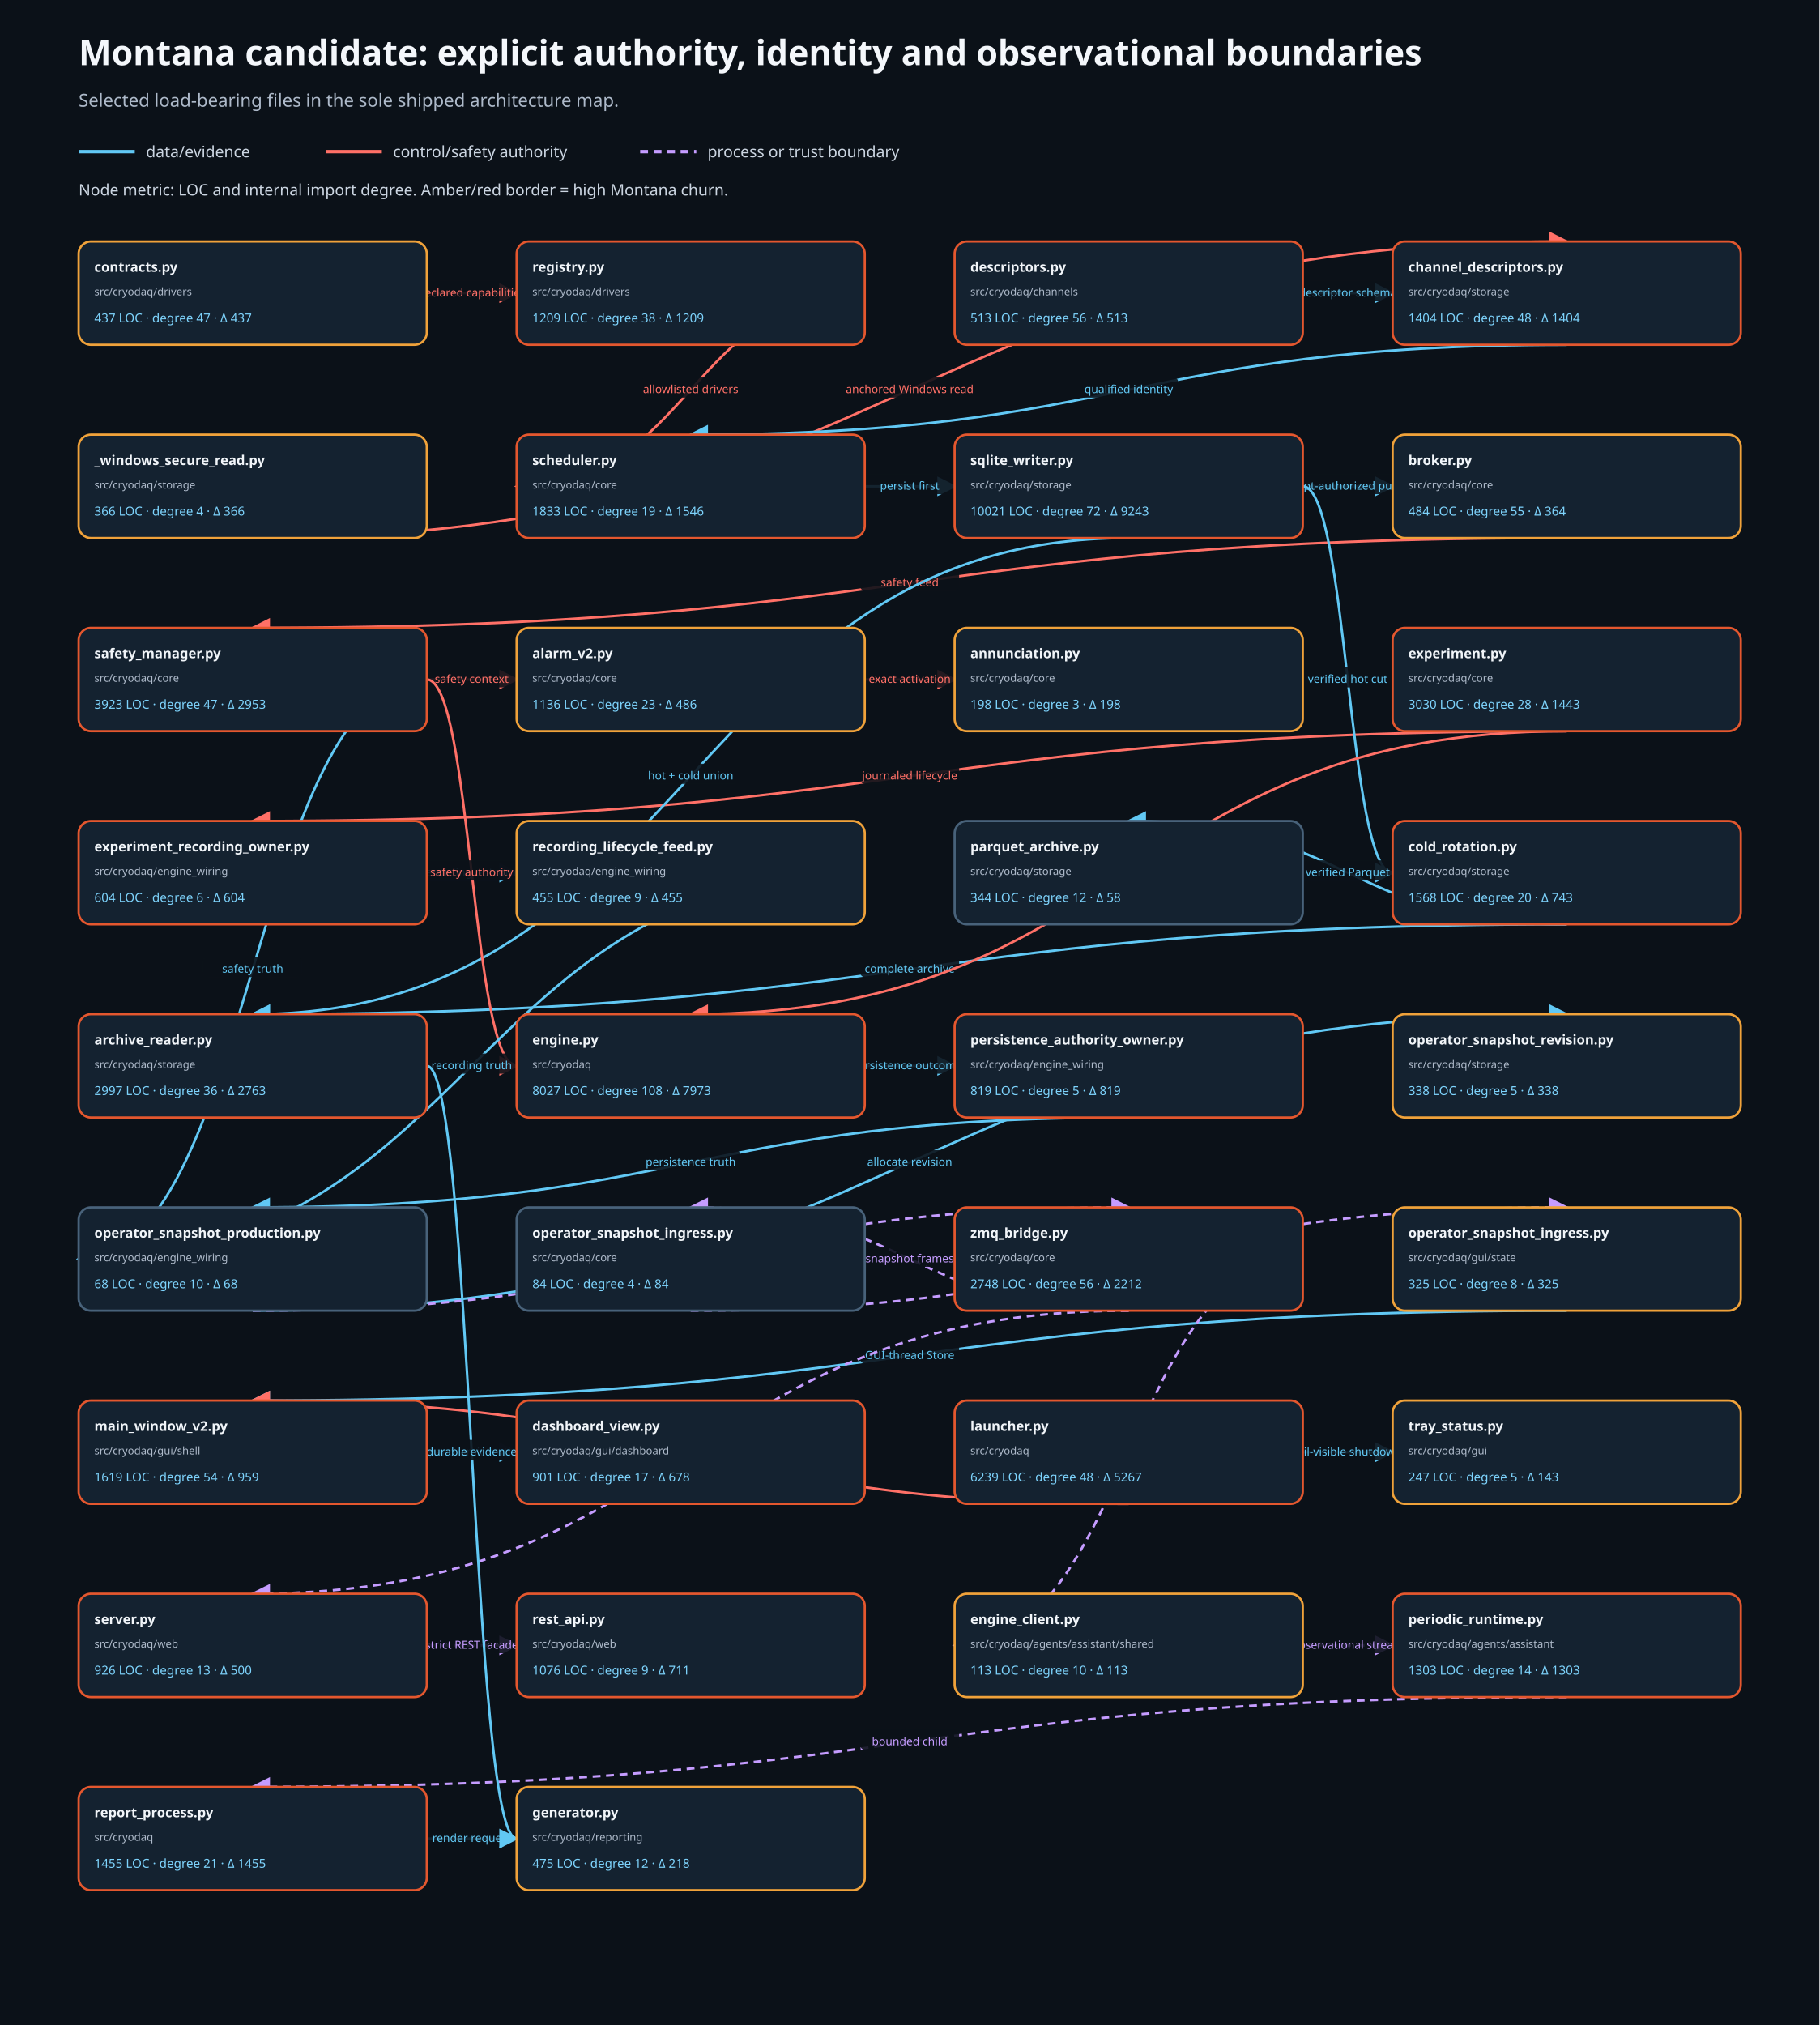
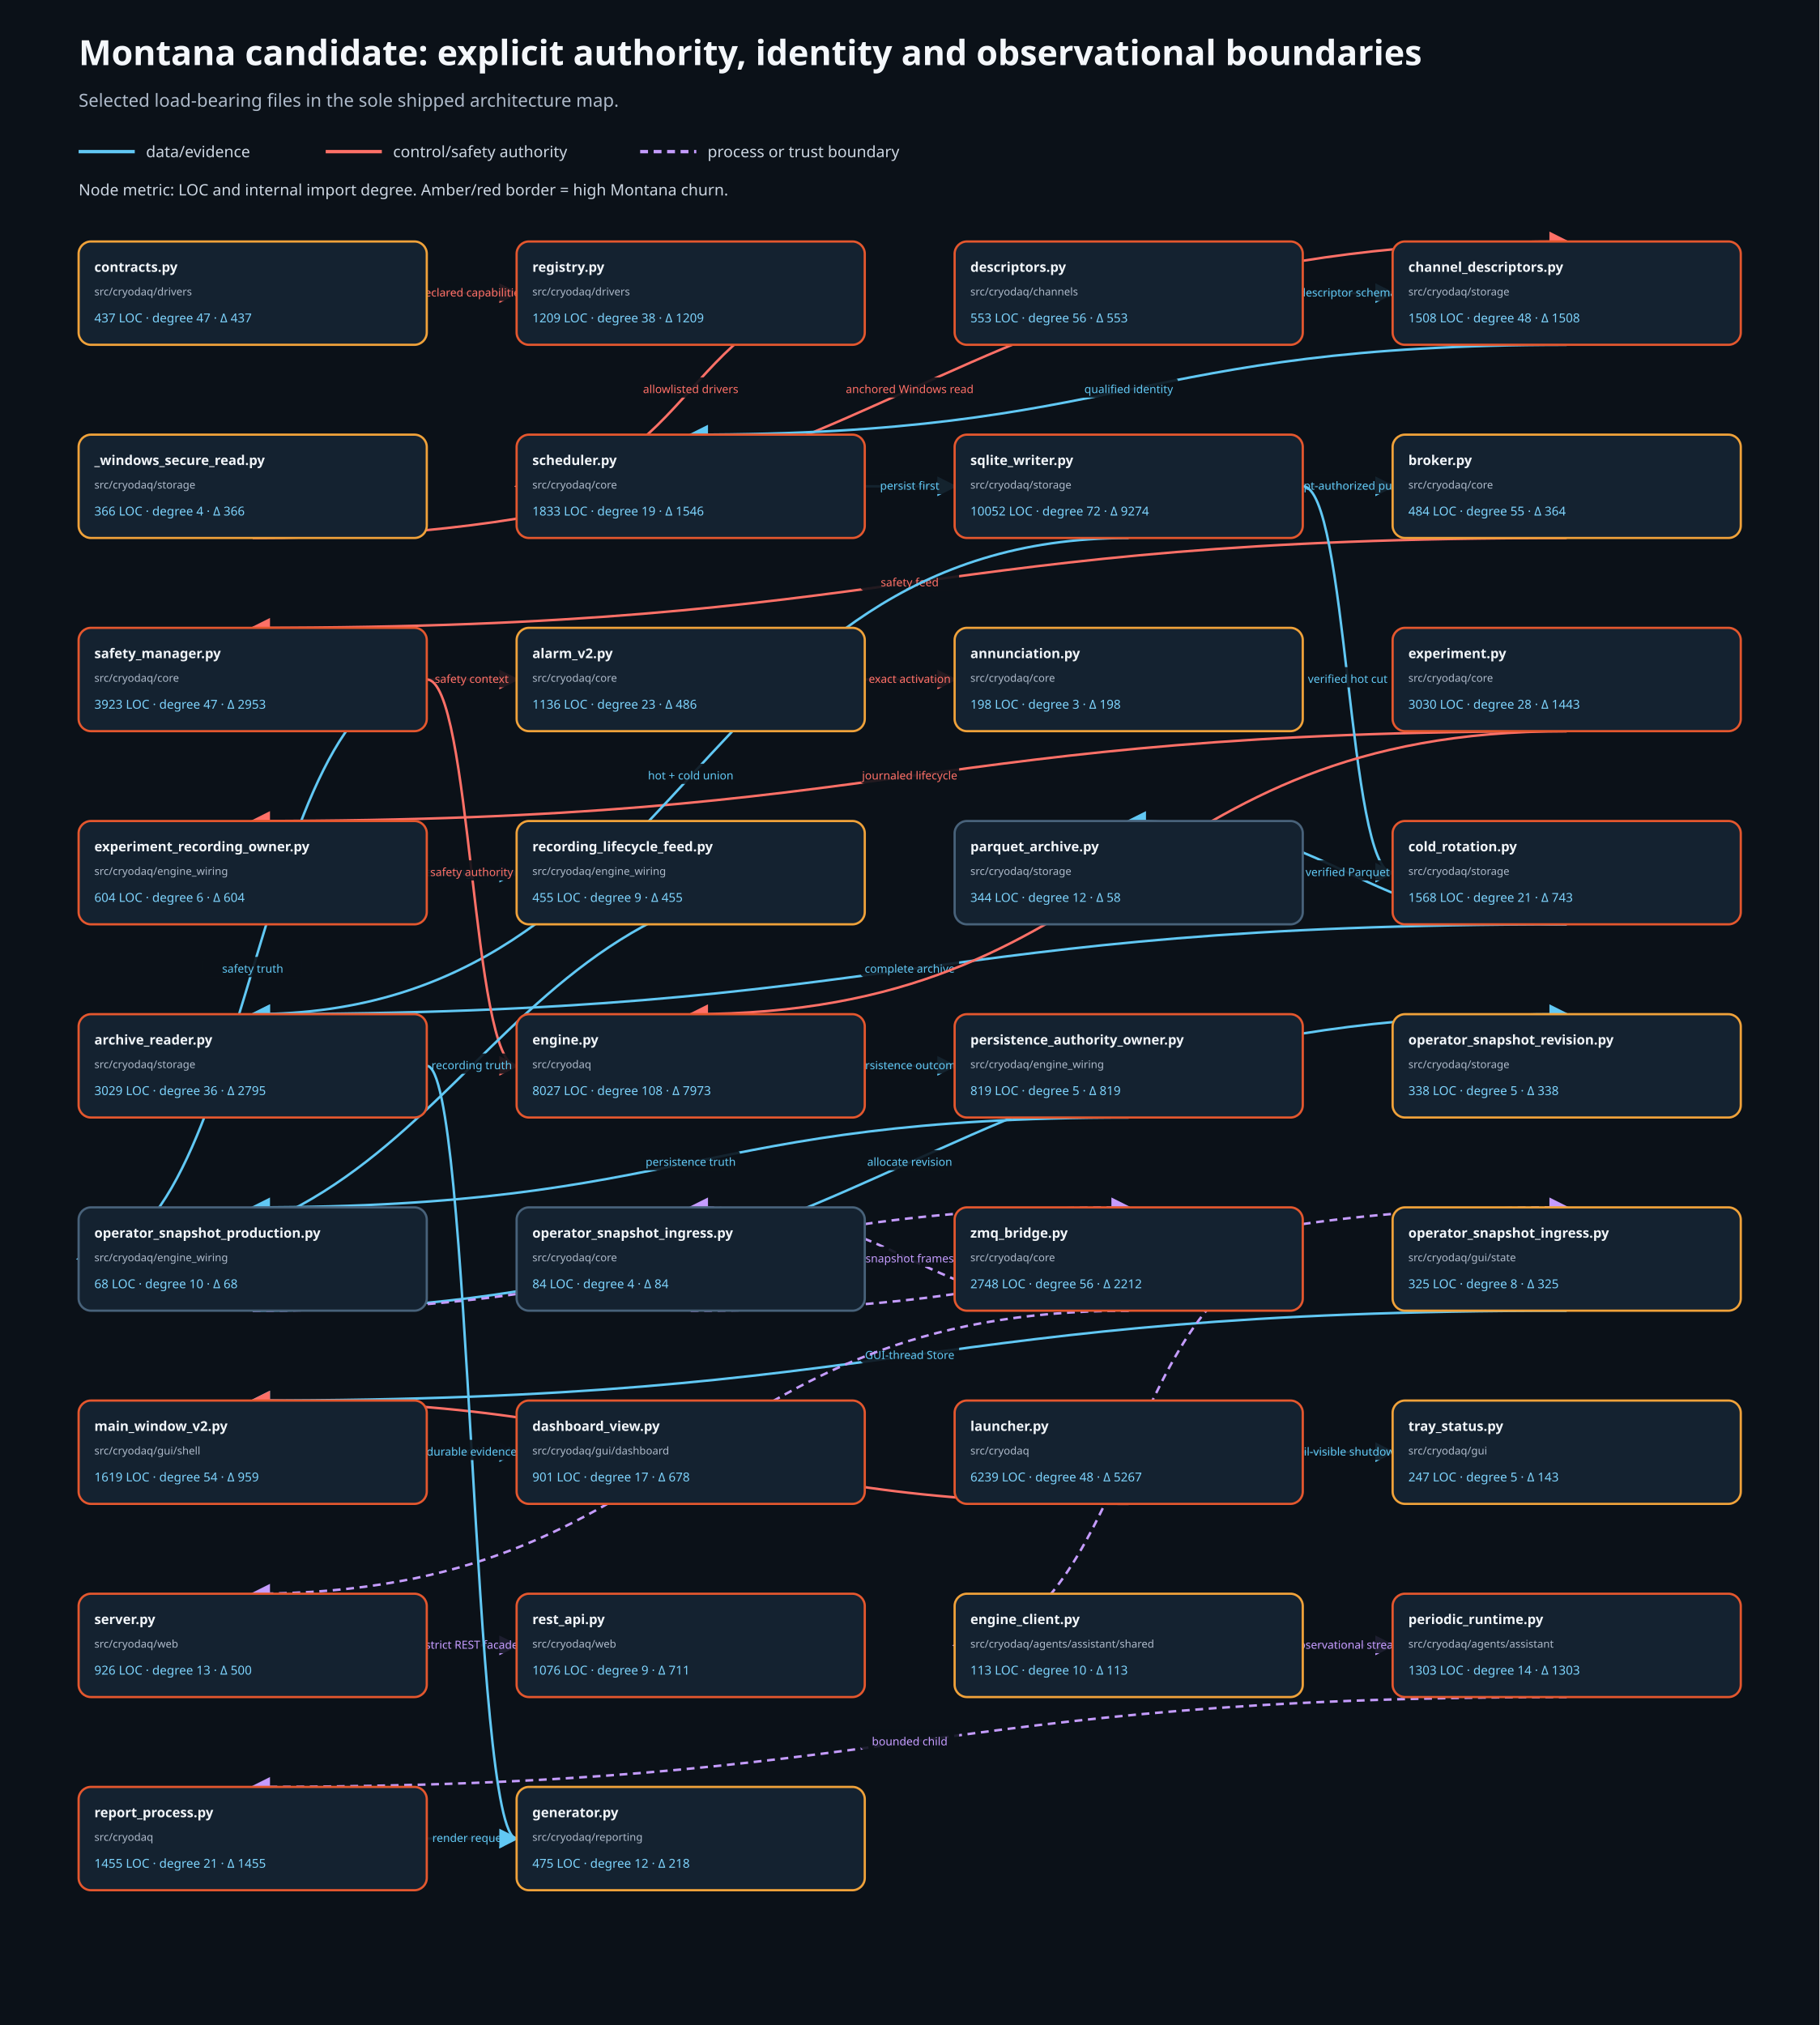
<svg xmlns="http://www.w3.org/2000/svg" role="img" aria-labelledby="title desc" viewBox="0 0 1620 1803" width="1620" height="1803">
  <defs>
    <marker id="dataArrow" markerWidth="8" markerHeight="8" refX="7" refY="4" orient="auto">
      <path d="M0,0 L8,4 L0,8 Z" fill="#61c8f4" />
    </marker>
    <marker id="controlArrow" markerWidth="8" markerHeight="8" refX="7" refY="4" orient="auto">
      <path d="M0,0 L8,4 L0,8 Z" fill="#ff7067" />
    </marker>
    <marker id="boundaryArrow" markerWidth="8" markerHeight="8" refX="7" refY="4" orient="auto">
      <path d="M0,0 L8,4 L0,8 Z" fill="#c59cff" />
    </marker>
  </defs>
  <rect width="100%" height="100%" fill="#0b1118" />
  <text x="70" y="58" fill="#f4f7fb" font-family="Segoe UI, sans-serif" font-size="31" font-weight="700">Montana candidate: explicit authority, identity and observational boundaries</text>
  <text x="70" y="95" fill="#aebaca" font-family="Segoe UI, sans-serif" font-size="16">Selected load-bearing files in the sole shipped architecture map.</text>
  <g aria-label="Legend" font-family="Segoe UI, sans-serif" font-size="14">
    <line x1="70" y1="135" x2="120" y2="135" stroke="#61c8f4" stroke-width="3" />
    <text x="130" y="140" fill="#cbd5e1">data/evidence</text>
    <line x1="290" y1="135" x2="340" y2="135" stroke="#ff7067" stroke-width="3" />
    <text x="350" y="140" fill="#cbd5e1">control/safety authority</text>
    <line x1="570" y1="135" x2="620" y2="135" stroke="#c59cff" stroke-width="3" stroke-dasharray="7 5" />
    <text x="630" y="140" fill="#cbd5e1">process or trust boundary</text>
    <text x="70" y="174" fill="#cbd5e1">Node metric: LOC and internal import degree. Amber/red border = high Montana churn.</text>
  </g>
  <g class="architecture-edges" fill="none">
    <path d="M380,261.0 C420.0,261.0 420.0,261.0 460,261.0" stroke="#ff7067" stroke-width="2.2" marker-end="url(#controlArrow)" />
    <rect x="376.0" y="250.0" width="88" height="18" rx="4" fill="#0b1118" opacity=".9" />
    <text x="420.0" y="264.0" text-anchor="middle" fill="#ff7067" font-family="Segoe UI, sans-serif" font-size="10">declared capabilities</text>
    <path d="M770,261.0 C615.0,261.0 615.0,433.0 460,433.0" stroke="#ff7067" stroke-width="2.2" marker-end="url(#controlArrow)" />
    <rect x="571.0" y="336.0" width="88" height="18" rx="4" fill="#0b1118" opacity=".9" />
    <text x="615.0" y="350.0" text-anchor="middle" fill="#ff7067" font-family="Segoe UI, sans-serif" font-size="10">allowlisted drivers</text>
    <path d="M1160,261.0 C1200.0,261.0 1200.0,261.0 1240,261.0" stroke="#61c8f4" stroke-width="2.2" marker-end="url(#dataArrow)" />
    <rect x="1156.0" y="250.0" width="88" height="18" rx="4" fill="#0b1118" opacity=".9" />
    <text x="1200.0" y="264.0" text-anchor="middle" fill="#61c8f4" font-family="Segoe UI, sans-serif" font-size="10">descriptor schema</text>
    <path d="M225.0,479 C810.0,479 810.0,215 1395.0,215" stroke="#ff7067" stroke-width="2.2" marker-end="url(#controlArrow)" />
    <rect x="766.0" y="336.0" width="88" height="18" rx="4" fill="#0b1118" opacity=".9" />
    <text x="810.0" y="350.0" text-anchor="middle" fill="#ff7067" font-family="Segoe UI, sans-serif" font-size="10">anchored Windows read</text>
    <path d="M1395.0,307 C1005.0,307 1005.0,387 615.0,387" stroke="#61c8f4" stroke-width="2.2" marker-end="url(#dataArrow)" />
    <rect x="961.0" y="336.0" width="88" height="18" rx="4" fill="#0b1118" opacity=".9" />
    <text x="1005.0" y="350.0" text-anchor="middle" fill="#61c8f4" font-family="Segoe UI, sans-serif" font-size="10">qualified identity</text>
    <path d="M770,433.0 C810.0,433.0 810.0,433.0 850,433.0" stroke="#61c8f4" stroke-width="2.2" marker-end="url(#dataArrow)" />
    <rect x="766.0" y="422.0" width="88" height="18" rx="4" fill="#0b1118" opacity=".9" />
    <text x="810.0" y="436.0" text-anchor="middle" fill="#61c8f4" font-family="Segoe UI, sans-serif" font-size="10">persist first</text>
    <path d="M1160,433.0 C1200.0,433.0 1200.0,433.0 1240,433.0" stroke="#61c8f4" stroke-width="2.2" marker-end="url(#dataArrow)" />
    <rect x="1156.0" y="422.0" width="88" height="18" rx="4" fill="#0b1118" opacity=".9" />
    <text x="1200.0" y="436.0" text-anchor="middle" fill="#61c8f4" font-family="Segoe UI, sans-serif" font-size="10">receipt-authorized publish</text>
    <path d="M1395.0,479 C810.0,479 810.0,559 225.0,559" stroke="#ff7067" stroke-width="2.2" marker-end="url(#controlArrow)" />
    <rect x="766.0" y="508.0" width="88" height="18" rx="4" fill="#0b1118" opacity=".9" />
    <text x="810.0" y="522.0" text-anchor="middle" fill="#ff7067" font-family="Segoe UI, sans-serif" font-size="10">safety feed</text>
    <path d="M380,605.0 C420.0,605.0 420.0,605.0 460,605.0" stroke="#ff7067" stroke-width="2.2" marker-end="url(#controlArrow)" />
    <rect x="376.0" y="594.0" width="88" height="18" rx="4" fill="#0b1118" opacity=".9" />
    <text x="420.0" y="608.0" text-anchor="middle" fill="#ff7067" font-family="Segoe UI, sans-serif" font-size="10">safety context</text>
    <path d="M770,605.0 C810.0,605.0 810.0,605.0 850,605.0" stroke="#ff7067" stroke-width="2.2" marker-end="url(#controlArrow)" />
    <rect x="766.0" y="594.0" width="88" height="18" rx="4" fill="#0b1118" opacity=".9" />
    <text x="810.0" y="608.0" text-anchor="middle" fill="#ff7067" font-family="Segoe UI, sans-serif" font-size="10">exact activation</text>
    <path d="M1395.0,651 C810.0,651 810.0,731 225.0,731" stroke="#ff7067" stroke-width="2.2" marker-end="url(#controlArrow)" />
    <rect x="766.0" y="680.0" width="88" height="18" rx="4" fill="#0b1118" opacity=".9" />
    <text x="810.0" y="694.0" text-anchor="middle" fill="#ff7067" font-family="Segoe UI, sans-serif" font-size="10">journaled lifecycle</text>
    <path d="M380,777.0 C420.0,777.0 420.0,777.0 460,777.0" stroke="#61c8f4" stroke-width="2.2" marker-end="url(#dataArrow)" />
    <rect x="376.0" y="766.0" width="88" height="18" rx="4" fill="#0b1118" opacity=".9" />
    <text x="420.0" y="780.0" text-anchor="middle" fill="#61c8f4" font-family="Segoe UI, sans-serif" font-size="10">recording outcome</text>
    <path d="M1160,433.0 C1200.0,433.0 1200.0,777.0 1240,777.0" stroke="#61c8f4" stroke-width="2.2" marker-end="url(#dataArrow)" />
    <rect x="1156.0" y="594.0" width="88" height="18" rx="4" fill="#0b1118" opacity=".9" />
    <text x="1200.0" y="608.0" text-anchor="middle" fill="#61c8f4" font-family="Segoe UI, sans-serif" font-size="10">verified hot cut</text>
    <path d="M1395.0,823 C1200.0,823 1200.0,731 1005.0,731" stroke="#61c8f4" stroke-width="2.2" marker-end="url(#dataArrow)" />
    <rect x="1156.0" y="766.0" width="88" height="18" rx="4" fill="#0b1118" opacity=".9" />
    <text x="1200.0" y="780.0" text-anchor="middle" fill="#61c8f4" font-family="Segoe UI, sans-serif" font-size="10">verified Parquet</text>
    <path d="M1395.0,823 C810.0,823 810.0,903 225.0,903" stroke="#61c8f4" stroke-width="2.2" marker-end="url(#dataArrow)" />
    <rect x="766.0" y="852.0" width="88" height="18" rx="4" fill="#0b1118" opacity=".9" />
    <text x="810.0" y="866.0" text-anchor="middle" fill="#61c8f4" font-family="Segoe UI, sans-serif" font-size="10">complete archive</text>
    <path d="M1005.0,479 C615.0,479 615.0,903 225.0,903" stroke="#61c8f4" stroke-width="2.2" marker-end="url(#dataArrow)" />
    <rect x="571.0" y="680.0" width="88" height="18" rx="4" fill="#0b1118" opacity=".9" />
    <text x="615.0" y="694.0" text-anchor="middle" fill="#61c8f4" font-family="Segoe UI, sans-serif" font-size="10">hot + cold union</text>
    <path d="M380,605.0 C420.0,605.0 420.0,949.0 460,949.0" stroke="#ff7067" stroke-width="2.2" marker-end="url(#controlArrow)" />
    <rect x="376.0" y="766.0" width="88" height="18" rx="4" fill="#0b1118" opacity=".9" />
    <text x="420.0" y="780.0" text-anchor="middle" fill="#ff7067" font-family="Segoe UI, sans-serif" font-size="10">safety authority</text>
    <path d="M1395.0,651 C1005.0,651 1005.0,903 615.0,903" stroke="#ff7067" stroke-width="2.2" marker-end="url(#controlArrow)" />
    <rect x="961.0" y="766.0" width="88" height="18" rx="4" fill="#0b1118" opacity=".9" />
    <text x="1005.0" y="780.0" text-anchor="middle" fill="#ff7067" font-family="Segoe UI, sans-serif" font-size="10">experiment commands</text>
    <path d="M770,949.0 C810.0,949.0 810.0,949.0 850,949.0" stroke="#61c8f4" stroke-width="2.2" marker-end="url(#dataArrow)" />
    <rect x="766.0" y="938.0" width="88" height="18" rx="4" fill="#0b1118" opacity=".9" />
    <text x="810.0" y="952.0" text-anchor="middle" fill="#61c8f4" font-family="Segoe UI, sans-serif" font-size="10">persistence outcomes</text>
    <path d="M770,777.0 C420.0,777.0 420.0,1121.0 70,1121.0" stroke="#61c8f4" stroke-width="2.2" marker-end="url(#dataArrow)" />
    <rect x="376.0" y="938.0" width="88" height="18" rx="4" fill="#0b1118" opacity=".9" />
    <text x="420.0" y="952.0" text-anchor="middle" fill="#61c8f4" font-family="Segoe UI, sans-serif" font-size="10">recording truth</text>
    <path d="M1005.0,995 C615.0,995 615.0,1075 225.0,1075" stroke="#61c8f4" stroke-width="2.2" marker-end="url(#dataArrow)" />
    <rect x="571.0" y="1024.0" width="88" height="18" rx="4" fill="#0b1118" opacity=".9" />
    <text x="615.0" y="1038.0" text-anchor="middle" fill="#61c8f4" font-family="Segoe UI, sans-serif" font-size="10">persistence truth</text>
    <path d="M380,605.0 C225.0,605.0 225.0,1121.0 70,1121.0" stroke="#61c8f4" stroke-width="2.2" marker-end="url(#dataArrow)" />
    <rect x="181.0" y="852.0" width="88" height="18" rx="4" fill="#0b1118" opacity=".9" />
    <text x="225.0" y="866.0" text-anchor="middle" fill="#61c8f4" font-family="Segoe UI, sans-serif" font-size="10">safety truth</text>
    <path d="M225.0,1167 C810.0,1167 810.0,903 1395.0,903" stroke="#61c8f4" stroke-width="2.2" marker-end="url(#dataArrow)" />
    <rect x="766.0" y="1024.0" width="88" height="18" rx="4" fill="#0b1118" opacity=".9" />
    <text x="810.0" y="1038.0" text-anchor="middle" fill="#61c8f4" font-family="Segoe UI, sans-serif" font-size="10">allocate revision</text>
    <path d="M225.0,1167 C615.0,1167 615.0,1075 1005.0,1075" stroke="#c59cff" stroke-width="2.2" marker-end="url(#boundaryArrow)" stroke-dasharray="7 5" />
    <rect x="571.0" y="1110.0" width="88" height="18" rx="4" fill="#0b1118" opacity=".9" />
    <text x="615.0" y="1124.0" text-anchor="middle" fill="#c59cff" font-family="Segoe UI, sans-serif" font-size="10">revisioned PUB</text>
    <path d="M1005.0,1167 C810.0,1167 810.0,1075 615.0,1075" stroke="#c59cff" stroke-width="2.2" marker-end="url(#boundaryArrow)" stroke-dasharray="7 5" />
    <rect x="766.0" y="1110.0" width="88" height="18" rx="4" fill="#0b1118" opacity=".9" />
    <text x="810.0" y="1124.0" text-anchor="middle" fill="#c59cff" font-family="Segoe UI, sans-serif" font-size="10">snapshot frames</text>
    <path d="M615.0,1167 C1005.0,1167 1005.0,1075 1395.0,1075" stroke="#c59cff" stroke-width="2.2" marker-end="url(#boundaryArrow)" stroke-dasharray="7 5" />
    <rect x="961.0" y="1110.0" width="88" height="18" rx="4" fill="#0b1118" opacity=".9" />
    <text x="1005.0" y="1124.0" text-anchor="middle" fill="#c59cff" font-family="Segoe UI, sans-serif" font-size="10">bounded queue</text>
    <path d="M1395.0,1167 C810.0,1167 810.0,1247 225.0,1247" stroke="#61c8f4" stroke-width="2.2" marker-end="url(#dataArrow)" />
    <rect x="766.0" y="1196.0" width="88" height="18" rx="4" fill="#0b1118" opacity=".9" />
    <text x="810.0" y="1210.0" text-anchor="middle" fill="#61c8f4" font-family="Segoe UI, sans-serif" font-size="10">GUI-thread Store</text>
    <path d="M380,1293.0 C420.0,1293.0 420.0,1293.0 460,1293.0" stroke="#61c8f4" stroke-width="2.2" marker-end="url(#dataArrow)" />
    <rect x="376.0" y="1282.0" width="88" height="18" rx="4" fill="#0b1118" opacity=".9" />
    <text x="420.0" y="1296.0" text-anchor="middle" fill="#61c8f4" font-family="Segoe UI, sans-serif" font-size="10">panoramic truth</text>
    <path d="M1005.0,1339 C615.0,1339 615.0,1247 225.0,1247" stroke="#ff7067" stroke-width="2.2" marker-end="url(#controlArrow)" />
    <rect x="571.0" y="1282.0" width="88" height="18" rx="4" fill="#0b1118" opacity=".9" />
    <text x="615.0" y="1296.0" text-anchor="middle" fill="#ff7067" font-family="Segoe UI, sans-serif" font-size="10">owns GUI lifecycle</text>
    <path d="M1160,1293.0 C1200.0,1293.0 1200.0,1293.0 1240,1293.0" stroke="#61c8f4" stroke-width="2.2" marker-end="url(#dataArrow)" />
    <rect x="1156.0" y="1282.0" width="88" height="18" rx="4" fill="#0b1118" opacity=".9" />
    <text x="1200.0" y="1296.0" text-anchor="middle" fill="#61c8f4" font-family="Segoe UI, sans-serif" font-size="10">fail-visible shutdown</text>
    <path d="M1005.0,1167 C615.0,1167 615.0,1419 225.0,1419" stroke="#c59cff" stroke-width="2.2" marker-end="url(#boundaryArrow)" stroke-dasharray="7 5" />
    <rect x="571.0" y="1282.0" width="88" height="18" rx="4" fill="#0b1118" opacity=".9" />
    <text x="615.0" y="1296.0" text-anchor="middle" fill="#c59cff" font-family="Segoe UI, sans-serif" font-size="10">monitoring transport</text>
    <path d="M380,1465.0 C420.0,1465.0 420.0,1465.0 460,1465.0" stroke="#c59cff" stroke-width="2.2" marker-end="url(#boundaryArrow)" stroke-dasharray="7 5" />
    <rect x="376.0" y="1454.0" width="88" height="18" rx="4" fill="#0b1118" opacity=".9" />
    <text x="420.0" y="1468.0" text-anchor="middle" fill="#c59cff" font-family="Segoe UI, sans-serif" font-size="10">strict REST facade</text>
    <path d="M1160,1121.0 C1005.0,1121.0 1005.0,1465.0 850,1465.0" stroke="#c59cff" stroke-width="2.2" marker-end="url(#boundaryArrow)" stroke-dasharray="7 5" />
    <rect x="961.0" y="1282.0" width="88" height="18" rx="4" fill="#0b1118" opacity=".9" />
    <text x="1005.0" y="1296.0" text-anchor="middle" fill="#c59cff" font-family="Segoe UI, sans-serif" font-size="10">allowlisted query</text>
    <path d="M1160,1465.0 C1200.0,1465.0 1200.0,1465.0 1240,1465.0" stroke="#c59cff" stroke-width="2.2" marker-end="url(#boundaryArrow)" stroke-dasharray="7 5" />
    <rect x="1156.0" y="1454.0" width="88" height="18" rx="4" fill="#0b1118" opacity=".9" />
    <text x="1200.0" y="1468.0" text-anchor="middle" fill="#c59cff" font-family="Segoe UI, sans-serif" font-size="10">observational stream</text>
    <path d="M1395.0,1511 C810.0,1511 810.0,1591 225.0,1591" stroke="#c59cff" stroke-width="2.2" marker-end="url(#boundaryArrow)" stroke-dasharray="7 5" />
    <rect x="766.0" y="1540.0" width="88" height="18" rx="4" fill="#0b1118" opacity=".9" />
    <text x="810.0" y="1554.0" text-anchor="middle" fill="#c59cff" font-family="Segoe UI, sans-serif" font-size="10">bounded child</text>
    <path d="M380,1637.0 C420.0,1637.0 420.0,1637.0 460,1637.0" stroke="#61c8f4" stroke-width="2.2" marker-end="url(#dataArrow)" />
    <rect x="376.0" y="1626.0" width="88" height="18" rx="4" fill="#0b1118" opacity=".9" />
    <text x="420.0" y="1640.0" text-anchor="middle" fill="#61c8f4" font-family="Segoe UI, sans-serif" font-size="10">render request</text>
    <path d="M380,949.0 C420.0,949.0 420.0,1637.0 460,1637.0" stroke="#61c8f4" stroke-width="2.2" marker-end="url(#dataArrow)" />
    <rect x="376.0" y="1282.0" width="88" height="18" rx="4" fill="#0b1118" opacity=".9" />
    <text x="420.0" y="1296.0" text-anchor="middle" fill="#61c8f4" font-family="Segoe UI, sans-serif" font-size="10">durable evidence</text>
  </g>
  <g class="important-files" font-family="Segoe UI, sans-serif">
    <g class="file-node" data-path="src/cryodaq/drivers/contracts.py" data-kind="blob" role="group" aria-label="src/cryodaq/drivers/contracts.py | 437 LOC | internal degree 47 | churn 437">
      <rect x="70" y="215" width="310" height="92" rx="11" fill="#142230" stroke="#f0a23a" stroke-width="2" />
      <text x="84" y="242" fill="#f1f5f9" font-size="12" font-weight="700">contracts.py</text>
      <text x="84" y="263" fill="#aebaca" font-size="9.5">src/cryodaq/drivers</text>
      <text x="84" y="287" fill="#7dd3fc" font-size="11">437 LOC · degree 47 · Δ 437</text>
    </g>
    <g class="file-node" data-path="src/cryodaq/drivers/registry.py" data-kind="blob" role="group" aria-label="src/cryodaq/drivers/registry.py | 1209 LOC | internal degree 38 | churn 1209">
      <rect x="460" y="215" width="310" height="92" rx="11" fill="#142230" stroke="#e4572e" stroke-width="2" />
      <text x="474" y="242" fill="#f1f5f9" font-size="12" font-weight="700">registry.py</text>
      <text x="474" y="263" fill="#aebaca" font-size="9.5">src/cryodaq/drivers</text>
      <text x="474" y="287" fill="#7dd3fc" font-size="11">1209 LOC · degree 38 · Δ 1209</text>
    </g>
-     <g class="file-node" data-path="src/cryodaq/channels/descriptors.py" data-kind="blob" role="group" aria-label="src/cryodaq/channels/descriptors.py | 513 LOC | internal degree 56 | churn 513">
+     <g class="file-node" data-path="src/cryodaq/channels/descriptors.py" data-kind="blob" role="group" aria-label="src/cryodaq/channels/descriptors.py | 553 LOC | internal degree 56 | churn 553">
      <rect x="850" y="215" width="310" height="92" rx="11" fill="#142230" stroke="#e4572e" stroke-width="2" />
      <text x="864" y="242" fill="#f1f5f9" font-size="12" font-weight="700">descriptors.py</text>
      <text x="864" y="263" fill="#aebaca" font-size="9.5">src/cryodaq/channels</text>
-       <text x="864" y="287" fill="#7dd3fc" font-size="11">513 LOC · degree 56 · Δ 513</text>
-     </g>
-     <g class="file-node" data-path="src/cryodaq/storage/channel_descriptors.py" data-kind="blob" role="group" aria-label="src/cryodaq/storage/channel_descriptors.py | 1404 LOC | internal degree 48 | churn 1404">
+       <text x="864" y="287" fill="#7dd3fc" font-size="11">553 LOC · degree 56 · Δ 553</text>
+     </g>
+     <g class="file-node" data-path="src/cryodaq/storage/channel_descriptors.py" data-kind="blob" role="group" aria-label="src/cryodaq/storage/channel_descriptors.py | 1508 LOC | internal degree 48 | churn 1508">
      <rect x="1240" y="215" width="310" height="92" rx="11" fill="#142230" stroke="#e4572e" stroke-width="2" />
      <text x="1254" y="242" fill="#f1f5f9" font-size="12" font-weight="700">channel_descriptors.py</text>
      <text x="1254" y="263" fill="#aebaca" font-size="9.5">src/cryodaq/storage</text>
-       <text x="1254" y="287" fill="#7dd3fc" font-size="11">1404 LOC · degree 48 · Δ 1404</text>
+       <text x="1254" y="287" fill="#7dd3fc" font-size="11">1508 LOC · degree 48 · Δ 1508</text>
    </g>
    <g class="file-node" data-path="src/cryodaq/storage/_windows_secure_read.py" data-kind="blob" role="group" aria-label="src/cryodaq/storage/_windows_secure_read.py | 366 LOC | internal degree 4 | churn 366">
      <rect x="70" y="387" width="310" height="92" rx="11" fill="#142230" stroke="#f0a23a" stroke-width="2" />
      <text x="84" y="414" fill="#f1f5f9" font-size="12" font-weight="700">_windows_secure_read.py</text>
      <text x="84" y="435" fill="#aebaca" font-size="9.5">src/cryodaq/storage</text>
      <text x="84" y="459" fill="#7dd3fc" font-size="11">366 LOC · degree 4 · Δ 366</text>
    </g>
    <g class="file-node" data-path="src/cryodaq/core/scheduler.py" data-kind="blob" role="group" aria-label="src/cryodaq/core/scheduler.py | 1833 LOC | internal degree 19 | churn 1546">
      <rect x="460" y="387" width="310" height="92" rx="11" fill="#142230" stroke="#e4572e" stroke-width="2" />
      <text x="474" y="414" fill="#f1f5f9" font-size="12" font-weight="700">scheduler.py</text>
      <text x="474" y="435" fill="#aebaca" font-size="9.5">src/cryodaq/core</text>
      <text x="474" y="459" fill="#7dd3fc" font-size="11">1833 LOC · degree 19 · Δ 1546</text>
    </g>
-     <g class="file-node" data-path="src/cryodaq/storage/sqlite_writer.py" data-kind="blob" role="group" aria-label="src/cryodaq/storage/sqlite_writer.py | 10021 LOC | internal degree 72 | churn 9243">
+     <g class="file-node" data-path="src/cryodaq/storage/sqlite_writer.py" data-kind="blob" role="group" aria-label="src/cryodaq/storage/sqlite_writer.py | 10052 LOC | internal degree 72 | churn 9274">
      <rect x="850" y="387" width="310" height="92" rx="11" fill="#142230" stroke="#e4572e" stroke-width="2" />
      <text x="864" y="414" fill="#f1f5f9" font-size="12" font-weight="700">sqlite_writer.py</text>
      <text x="864" y="435" fill="#aebaca" font-size="9.5">src/cryodaq/storage</text>
-       <text x="864" y="459" fill="#7dd3fc" font-size="11">10021 LOC · degree 72 · Δ 9243</text>
+       <text x="864" y="459" fill="#7dd3fc" font-size="11">10052 LOC · degree 72 · Δ 9274</text>
    </g>
    <g class="file-node" data-path="src/cryodaq/core/broker.py" data-kind="blob" role="group" aria-label="src/cryodaq/core/broker.py | 484 LOC | internal degree 55 | churn 364">
      <rect x="1240" y="387" width="310" height="92" rx="11" fill="#142230" stroke="#f0a23a" stroke-width="2" />
      <text x="1254" y="414" fill="#f1f5f9" font-size="12" font-weight="700">broker.py</text>
      <text x="1254" y="435" fill="#aebaca" font-size="9.5">src/cryodaq/core</text>
      <text x="1254" y="459" fill="#7dd3fc" font-size="11">484 LOC · degree 55 · Δ 364</text>
    </g>
    <g class="file-node" data-path="src/cryodaq/core/safety_manager.py" data-kind="blob" role="group" aria-label="src/cryodaq/core/safety_manager.py | 3923 LOC | internal degree 47 | churn 2953">
      <rect x="70" y="559" width="310" height="92" rx="11" fill="#142230" stroke="#e4572e" stroke-width="2" />
      <text x="84" y="586" fill="#f1f5f9" font-size="12" font-weight="700">safety_manager.py</text>
      <text x="84" y="607" fill="#aebaca" font-size="9.5">src/cryodaq/core</text>
      <text x="84" y="631" fill="#7dd3fc" font-size="11">3923 LOC · degree 47 · Δ 2953</text>
    </g>
    <g class="file-node" data-path="src/cryodaq/core/alarm_v2.py" data-kind="blob" role="group" aria-label="src/cryodaq/core/alarm_v2.py | 1136 LOC | internal degree 23 | churn 486">
      <rect x="460" y="559" width="310" height="92" rx="11" fill="#142230" stroke="#f0a23a" stroke-width="2" />
      <text x="474" y="586" fill="#f1f5f9" font-size="12" font-weight="700">alarm_v2.py</text>
      <text x="474" y="607" fill="#aebaca" font-size="9.5">src/cryodaq/core</text>
      <text x="474" y="631" fill="#7dd3fc" font-size="11">1136 LOC · degree 23 · Δ 486</text>
    </g>
    <g class="file-node" data-path="src/cryodaq/core/annunciation.py" data-kind="blob" role="group" aria-label="src/cryodaq/core/annunciation.py | 198 LOC | internal degree 3 | churn 198">
      <rect x="850" y="559" width="310" height="92" rx="11" fill="#142230" stroke="#f0a23a" stroke-width="2" />
      <text x="864" y="586" fill="#f1f5f9" font-size="12" font-weight="700">annunciation.py</text>
      <text x="864" y="607" fill="#aebaca" font-size="9.5">src/cryodaq/core</text>
      <text x="864" y="631" fill="#7dd3fc" font-size="11">198 LOC · degree 3 · Δ 198</text>
    </g>
    <g class="file-node" data-path="src/cryodaq/core/experiment.py" data-kind="blob" role="group" aria-label="src/cryodaq/core/experiment.py | 3030 LOC | internal degree 28 | churn 1443">
      <rect x="1240" y="559" width="310" height="92" rx="11" fill="#142230" stroke="#e4572e" stroke-width="2" />
      <text x="1254" y="586" fill="#f1f5f9" font-size="12" font-weight="700">experiment.py</text>
      <text x="1254" y="607" fill="#aebaca" font-size="9.5">src/cryodaq/core</text>
      <text x="1254" y="631" fill="#7dd3fc" font-size="11">3030 LOC · degree 28 · Δ 1443</text>
    </g>
    <g class="file-node" data-path="src/cryodaq/engine_wiring/experiment_recording_owner.py" data-kind="blob" role="group" aria-label="src/cryodaq/engine_wiring/experiment_recording_owner.py | 604 LOC | internal degree 6 | churn 604">
      <rect x="70" y="731" width="310" height="92" rx="11" fill="#142230" stroke="#e4572e" stroke-width="2" />
      <text x="84" y="758" fill="#f1f5f9" font-size="12" font-weight="700">experiment_recording_owner.py</text>
      <text x="84" y="779" fill="#aebaca" font-size="9.5">src/cryodaq/engine_wiring</text>
      <text x="84" y="803" fill="#7dd3fc" font-size="11">604 LOC · degree 6 · Δ 604</text>
    </g>
    <g class="file-node" data-path="src/cryodaq/engine_wiring/recording_lifecycle_feed.py" data-kind="blob" role="group" aria-label="src/cryodaq/engine_wiring/recording_lifecycle_feed.py | 455 LOC | internal degree 9 | churn 455">
      <rect x="460" y="731" width="310" height="92" rx="11" fill="#142230" stroke="#f0a23a" stroke-width="2" />
      <text x="474" y="758" fill="#f1f5f9" font-size="12" font-weight="700">recording_lifecycle_feed.py</text>
      <text x="474" y="779" fill="#aebaca" font-size="9.5">src/cryodaq/engine_wiring</text>
      <text x="474" y="803" fill="#7dd3fc" font-size="11">455 LOC · degree 9 · Δ 455</text>
    </g>
    <g class="file-node" data-path="src/cryodaq/storage/parquet_archive.py" data-kind="blob" role="group" aria-label="src/cryodaq/storage/parquet_archive.py | 344 LOC | internal degree 12 | churn 58">
      <rect x="850" y="731" width="310" height="92" rx="11" fill="#142230" stroke="#48627a" stroke-width="2" />
      <text x="864" y="758" fill="#f1f5f9" font-size="12" font-weight="700">parquet_archive.py</text>
      <text x="864" y="779" fill="#aebaca" font-size="9.5">src/cryodaq/storage</text>
      <text x="864" y="803" fill="#7dd3fc" font-size="11">344 LOC · degree 12 · Δ 58</text>
    </g>
-     <g class="file-node" data-path="src/cryodaq/storage/cold_rotation.py" data-kind="blob" role="group" aria-label="src/cryodaq/storage/cold_rotation.py | 1568 LOC | internal degree 20 | churn 743">
+     <g class="file-node" data-path="src/cryodaq/storage/cold_rotation.py" data-kind="blob" role="group" aria-label="src/cryodaq/storage/cold_rotation.py | 1568 LOC | internal degree 21 | churn 743">
      <rect x="1240" y="731" width="310" height="92" rx="11" fill="#142230" stroke="#e4572e" stroke-width="2" />
      <text x="1254" y="758" fill="#f1f5f9" font-size="12" font-weight="700">cold_rotation.py</text>
      <text x="1254" y="779" fill="#aebaca" font-size="9.5">src/cryodaq/storage</text>
-       <text x="1254" y="803" fill="#7dd3fc" font-size="11">1568 LOC · degree 20 · Δ 743</text>
-     </g>
-     <g class="file-node" data-path="src/cryodaq/storage/archive_reader.py" data-kind="blob" role="group" aria-label="src/cryodaq/storage/archive_reader.py | 2997 LOC | internal degree 36 | churn 2763">
+       <text x="1254" y="803" fill="#7dd3fc" font-size="11">1568 LOC · degree 21 · Δ 743</text>
+     </g>
+     <g class="file-node" data-path="src/cryodaq/storage/archive_reader.py" data-kind="blob" role="group" aria-label="src/cryodaq/storage/archive_reader.py | 3029 LOC | internal degree 36 | churn 2795">
      <rect x="70" y="903" width="310" height="92" rx="11" fill="#142230" stroke="#e4572e" stroke-width="2" />
      <text x="84" y="930" fill="#f1f5f9" font-size="12" font-weight="700">archive_reader.py</text>
      <text x="84" y="951" fill="#aebaca" font-size="9.5">src/cryodaq/storage</text>
-       <text x="84" y="975" fill="#7dd3fc" font-size="11">2997 LOC · degree 36 · Δ 2763</text>
+       <text x="84" y="975" fill="#7dd3fc" font-size="11">3029 LOC · degree 36 · Δ 2795</text>
    </g>
    <g class="file-node" data-path="src/cryodaq/engine.py" data-kind="blob" role="group" aria-label="src/cryodaq/engine.py | 8027 LOC | internal degree 108 | churn 7973">
      <rect x="460" y="903" width="310" height="92" rx="11" fill="#142230" stroke="#e4572e" stroke-width="2" />
      <text x="474" y="930" fill="#f1f5f9" font-size="12" font-weight="700">engine.py</text>
      <text x="474" y="951" fill="#aebaca" font-size="9.5">src/cryodaq</text>
      <text x="474" y="975" fill="#7dd3fc" font-size="11">8027 LOC · degree 108 · Δ 7973</text>
    </g>
    <g class="file-node" data-path="src/cryodaq/engine_wiring/persistence_authority_owner.py" data-kind="blob" role="group" aria-label="src/cryodaq/engine_wiring/persistence_authority_owner.py | 819 LOC | internal degree 5 | churn 819">
      <rect x="850" y="903" width="310" height="92" rx="11" fill="#142230" stroke="#e4572e" stroke-width="2" />
      <text x="864" y="930" fill="#f1f5f9" font-size="12" font-weight="700">persistence_authority_owner.py</text>
      <text x="864" y="951" fill="#aebaca" font-size="9.5">src/cryodaq/engine_wiring</text>
      <text x="864" y="975" fill="#7dd3fc" font-size="11">819 LOC · degree 5 · Δ 819</text>
    </g>
    <g class="file-node" data-path="src/cryodaq/storage/operator_snapshot_revision.py" data-kind="blob" role="group" aria-label="src/cryodaq/storage/operator_snapshot_revision.py | 338 LOC | internal degree 5 | churn 338">
      <rect x="1240" y="903" width="310" height="92" rx="11" fill="#142230" stroke="#f0a23a" stroke-width="2" />
      <text x="1254" y="930" fill="#f1f5f9" font-size="12" font-weight="700">operator_snapshot_revision.py</text>
      <text x="1254" y="951" fill="#aebaca" font-size="9.5">src/cryodaq/storage</text>
      <text x="1254" y="975" fill="#7dd3fc" font-size="11">338 LOC · degree 5 · Δ 338</text>
    </g>
    <g class="file-node" data-path="src/cryodaq/engine_wiring/operator_snapshot_production.py" data-kind="blob" role="group" aria-label="src/cryodaq/engine_wiring/operator_snapshot_production.py | 68 LOC | internal degree 10 | churn 68">
      <rect x="70" y="1075" width="310" height="92" rx="11" fill="#142230" stroke="#48627a" stroke-width="2" />
      <text x="84" y="1102" fill="#f1f5f9" font-size="12" font-weight="700">operator_snapshot_production.py</text>
      <text x="84" y="1123" fill="#aebaca" font-size="9.5">src/cryodaq/engine_wiring</text>
      <text x="84" y="1147" fill="#7dd3fc" font-size="11">68 LOC · degree 10 · Δ 68</text>
    </g>
    <g class="file-node" data-path="src/cryodaq/core/operator_snapshot_ingress.py" data-kind="blob" role="group" aria-label="src/cryodaq/core/operator_snapshot_ingress.py | 84 LOC | internal degree 4 | churn 84">
      <rect x="460" y="1075" width="310" height="92" rx="11" fill="#142230" stroke="#48627a" stroke-width="2" />
      <text x="474" y="1102" fill="#f1f5f9" font-size="12" font-weight="700">operator_snapshot_ingress.py</text>
      <text x="474" y="1123" fill="#aebaca" font-size="9.5">src/cryodaq/core</text>
      <text x="474" y="1147" fill="#7dd3fc" font-size="11">84 LOC · degree 4 · Δ 84</text>
    </g>
    <g class="file-node" data-path="src/cryodaq/core/zmq_bridge.py" data-kind="blob" role="group" aria-label="src/cryodaq/core/zmq_bridge.py | 2748 LOC | internal degree 56 | churn 2212">
      <rect x="850" y="1075" width="310" height="92" rx="11" fill="#142230" stroke="#e4572e" stroke-width="2" />
      <text x="864" y="1102" fill="#f1f5f9" font-size="12" font-weight="700">zmq_bridge.py</text>
      <text x="864" y="1123" fill="#aebaca" font-size="9.5">src/cryodaq/core</text>
      <text x="864" y="1147" fill="#7dd3fc" font-size="11">2748 LOC · degree 56 · Δ 2212</text>
    </g>
    <g class="file-node" data-path="src/cryodaq/gui/state/operator_snapshot_ingress.py" data-kind="blob" role="group" aria-label="src/cryodaq/gui/state/operator_snapshot_ingress.py | 325 LOC | internal degree 8 | churn 325">
      <rect x="1240" y="1075" width="310" height="92" rx="11" fill="#142230" stroke="#f0a23a" stroke-width="2" />
      <text x="1254" y="1102" fill="#f1f5f9" font-size="12" font-weight="700">operator_snapshot_ingress.py</text>
      <text x="1254" y="1123" fill="#aebaca" font-size="9.5">src/cryodaq/gui/state</text>
      <text x="1254" y="1147" fill="#7dd3fc" font-size="11">325 LOC · degree 8 · Δ 325</text>
    </g>
    <g class="file-node" data-path="src/cryodaq/gui/shell/main_window_v2.py" data-kind="blob" role="group" aria-label="src/cryodaq/gui/shell/main_window_v2.py | 1619 LOC | internal degree 54 | churn 959">
      <rect x="70" y="1247" width="310" height="92" rx="11" fill="#142230" stroke="#e4572e" stroke-width="2" />
      <text x="84" y="1274" fill="#f1f5f9" font-size="12" font-weight="700">main_window_v2.py</text>
      <text x="84" y="1295" fill="#aebaca" font-size="9.5">src/cryodaq/gui/shell</text>
      <text x="84" y="1319" fill="#7dd3fc" font-size="11">1619 LOC · degree 54 · Δ 959</text>
    </g>
    <g class="file-node" data-path="src/cryodaq/gui/dashboard/dashboard_view.py" data-kind="blob" role="group" aria-label="src/cryodaq/gui/dashboard/dashboard_view.py | 901 LOC | internal degree 17 | churn 678">
      <rect x="460" y="1247" width="310" height="92" rx="11" fill="#142230" stroke="#e4572e" stroke-width="2" />
      <text x="474" y="1274" fill="#f1f5f9" font-size="12" font-weight="700">dashboard_view.py</text>
      <text x="474" y="1295" fill="#aebaca" font-size="9.5">src/cryodaq/gui/dashboard</text>
      <text x="474" y="1319" fill="#7dd3fc" font-size="11">901 LOC · degree 17 · Δ 678</text>
    </g>
    <g class="file-node" data-path="src/cryodaq/launcher.py" data-kind="blob" role="group" aria-label="src/cryodaq/launcher.py | 6239 LOC | internal degree 48 | churn 5267">
      <rect x="850" y="1247" width="310" height="92" rx="11" fill="#142230" stroke="#e4572e" stroke-width="2" />
      <text x="864" y="1274" fill="#f1f5f9" font-size="12" font-weight="700">launcher.py</text>
      <text x="864" y="1295" fill="#aebaca" font-size="9.5">src/cryodaq</text>
      <text x="864" y="1319" fill="#7dd3fc" font-size="11">6239 LOC · degree 48 · Δ 5267</text>
    </g>
    <g class="file-node" data-path="src/cryodaq/gui/tray_status.py" data-kind="blob" role="group" aria-label="src/cryodaq/gui/tray_status.py | 247 LOC | internal degree 5 | churn 143">
      <rect x="1240" y="1247" width="310" height="92" rx="11" fill="#142230" stroke="#f0a23a" stroke-width="2" />
      <text x="1254" y="1274" fill="#f1f5f9" font-size="12" font-weight="700">tray_status.py</text>
      <text x="1254" y="1295" fill="#aebaca" font-size="9.5">src/cryodaq/gui</text>
      <text x="1254" y="1319" fill="#7dd3fc" font-size="11">247 LOC · degree 5 · Δ 143</text>
    </g>
    <g class="file-node" data-path="src/cryodaq/web/server.py" data-kind="blob" role="group" aria-label="src/cryodaq/web/server.py | 926 LOC | internal degree 13 | churn 500">
      <rect x="70" y="1419" width="310" height="92" rx="11" fill="#142230" stroke="#e4572e" stroke-width="2" />
      <text x="84" y="1446" fill="#f1f5f9" font-size="12" font-weight="700">server.py</text>
      <text x="84" y="1467" fill="#aebaca" font-size="9.5">src/cryodaq/web</text>
      <text x="84" y="1491" fill="#7dd3fc" font-size="11">926 LOC · degree 13 · Δ 500</text>
    </g>
    <g class="file-node" data-path="src/cryodaq/web/rest_api.py" data-kind="blob" role="group" aria-label="src/cryodaq/web/rest_api.py | 1076 LOC | internal degree 9 | churn 711">
      <rect x="460" y="1419" width="310" height="92" rx="11" fill="#142230" stroke="#e4572e" stroke-width="2" />
      <text x="474" y="1446" fill="#f1f5f9" font-size="12" font-weight="700">rest_api.py</text>
      <text x="474" y="1467" fill="#aebaca" font-size="9.5">src/cryodaq/web</text>
      <text x="474" y="1491" fill="#7dd3fc" font-size="11">1076 LOC · degree 9 · Δ 711</text>
    </g>
    <g class="file-node" data-path="src/cryodaq/agents/assistant/shared/engine_client.py" data-kind="blob" role="group" aria-label="src/cryodaq/agents/assistant/shared/engine_client.py | 113 LOC | internal degree 10 | churn 113">
      <rect x="850" y="1419" width="310" height="92" rx="11" fill="#142230" stroke="#f0a23a" stroke-width="2" />
      <text x="864" y="1446" fill="#f1f5f9" font-size="12" font-weight="700">engine_client.py</text>
      <text x="864" y="1467" fill="#aebaca" font-size="9.5">src/cryodaq/agents/assistant/shared</text>
      <text x="864" y="1491" fill="#7dd3fc" font-size="11">113 LOC · degree 10 · Δ 113</text>
    </g>
    <g class="file-node" data-path="src/cryodaq/agents/assistant/periodic_runtime.py" data-kind="blob" role="group" aria-label="src/cryodaq/agents/assistant/periodic_runtime.py | 1303 LOC | internal degree 14 | churn 1303">
      <rect x="1240" y="1419" width="310" height="92" rx="11" fill="#142230" stroke="#e4572e" stroke-width="2" />
      <text x="1254" y="1446" fill="#f1f5f9" font-size="12" font-weight="700">periodic_runtime.py</text>
      <text x="1254" y="1467" fill="#aebaca" font-size="9.5">src/cryodaq/agents/assistant</text>
      <text x="1254" y="1491" fill="#7dd3fc" font-size="11">1303 LOC · degree 14 · Δ 1303</text>
    </g>
    <g class="file-node" data-path="src/cryodaq/report_process.py" data-kind="blob" role="group" aria-label="src/cryodaq/report_process.py | 1455 LOC | internal degree 21 | churn 1455">
      <rect x="70" y="1591" width="310" height="92" rx="11" fill="#142230" stroke="#e4572e" stroke-width="2" />
      <text x="84" y="1618" fill="#f1f5f9" font-size="12" font-weight="700">report_process.py</text>
      <text x="84" y="1639" fill="#aebaca" font-size="9.5">src/cryodaq</text>
      <text x="84" y="1663" fill="#7dd3fc" font-size="11">1455 LOC · degree 21 · Δ 1455</text>
    </g>
    <g class="file-node" data-path="src/cryodaq/reporting/generator.py" data-kind="blob" role="group" aria-label="src/cryodaq/reporting/generator.py | 475 LOC | internal degree 12 | churn 218">
      <rect x="460" y="1591" width="310" height="92" rx="11" fill="#142230" stroke="#f0a23a" stroke-width="2" />
      <text x="474" y="1618" fill="#f1f5f9" font-size="12" font-weight="700">generator.py</text>
      <text x="474" y="1639" fill="#aebaca" font-size="9.5">src/cryodaq/reporting</text>
      <text x="474" y="1663" fill="#7dd3fc" font-size="11">475 LOC · degree 12 · Δ 218</text>
    </g>
  </g>
</svg>
